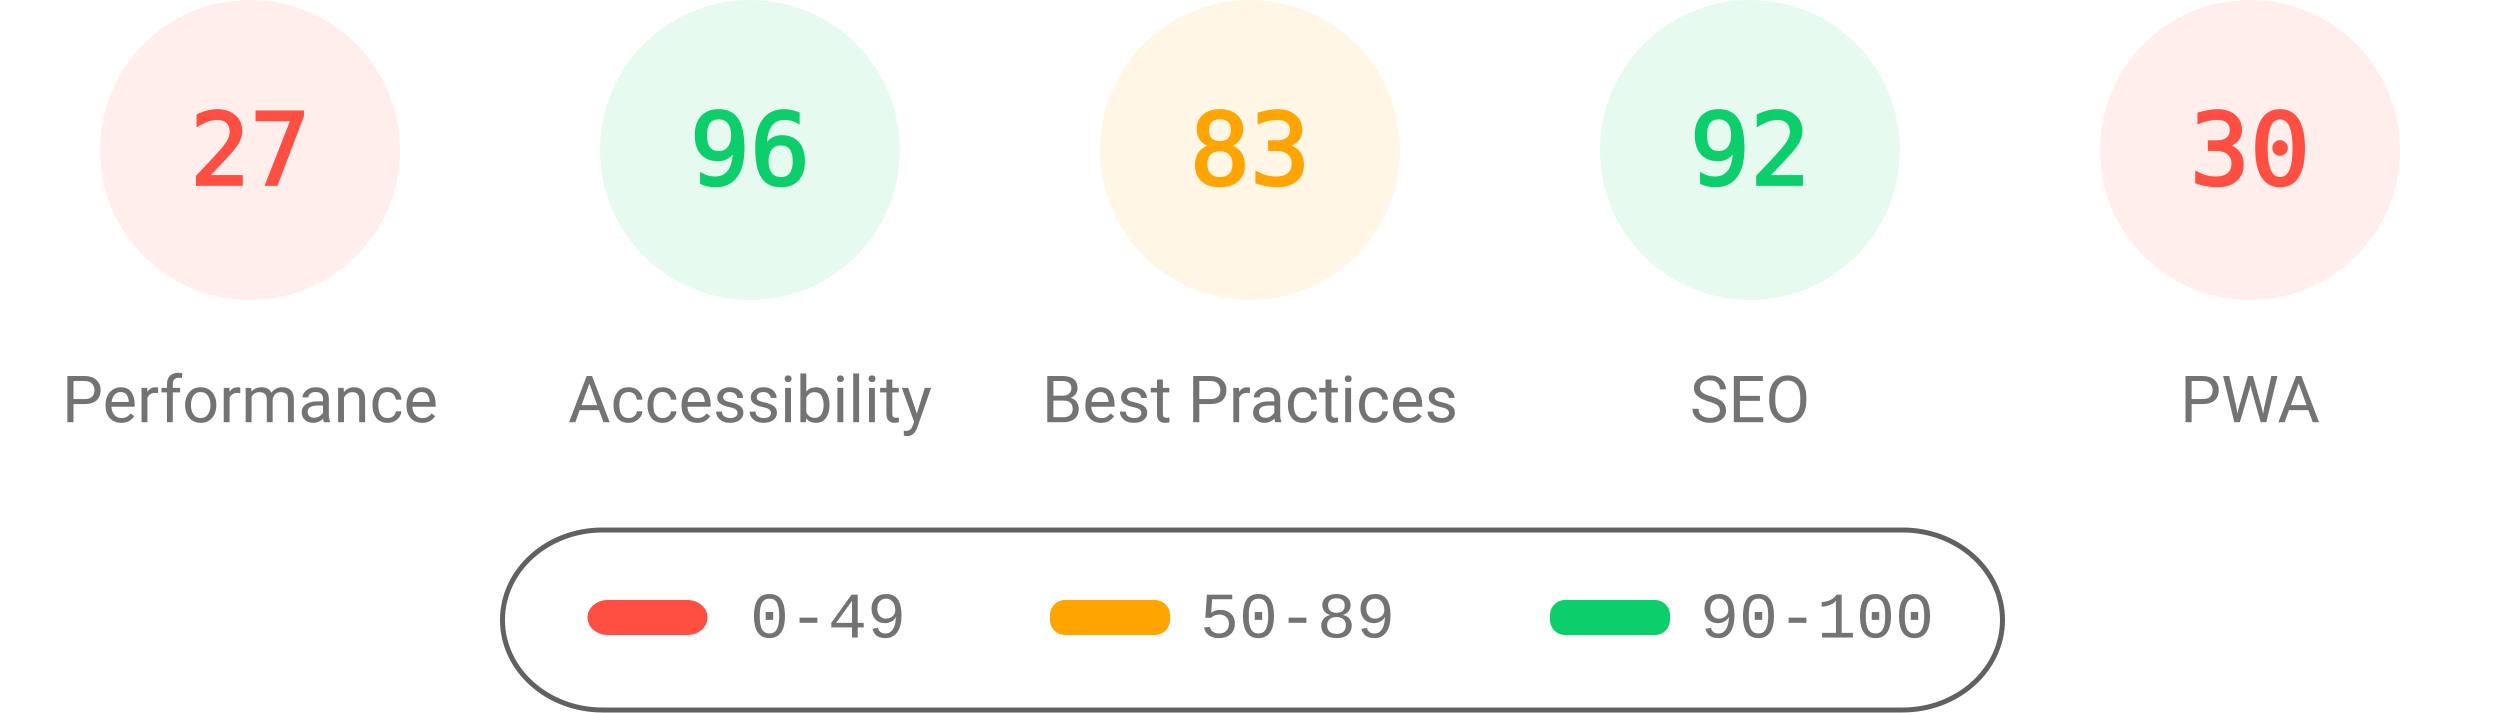
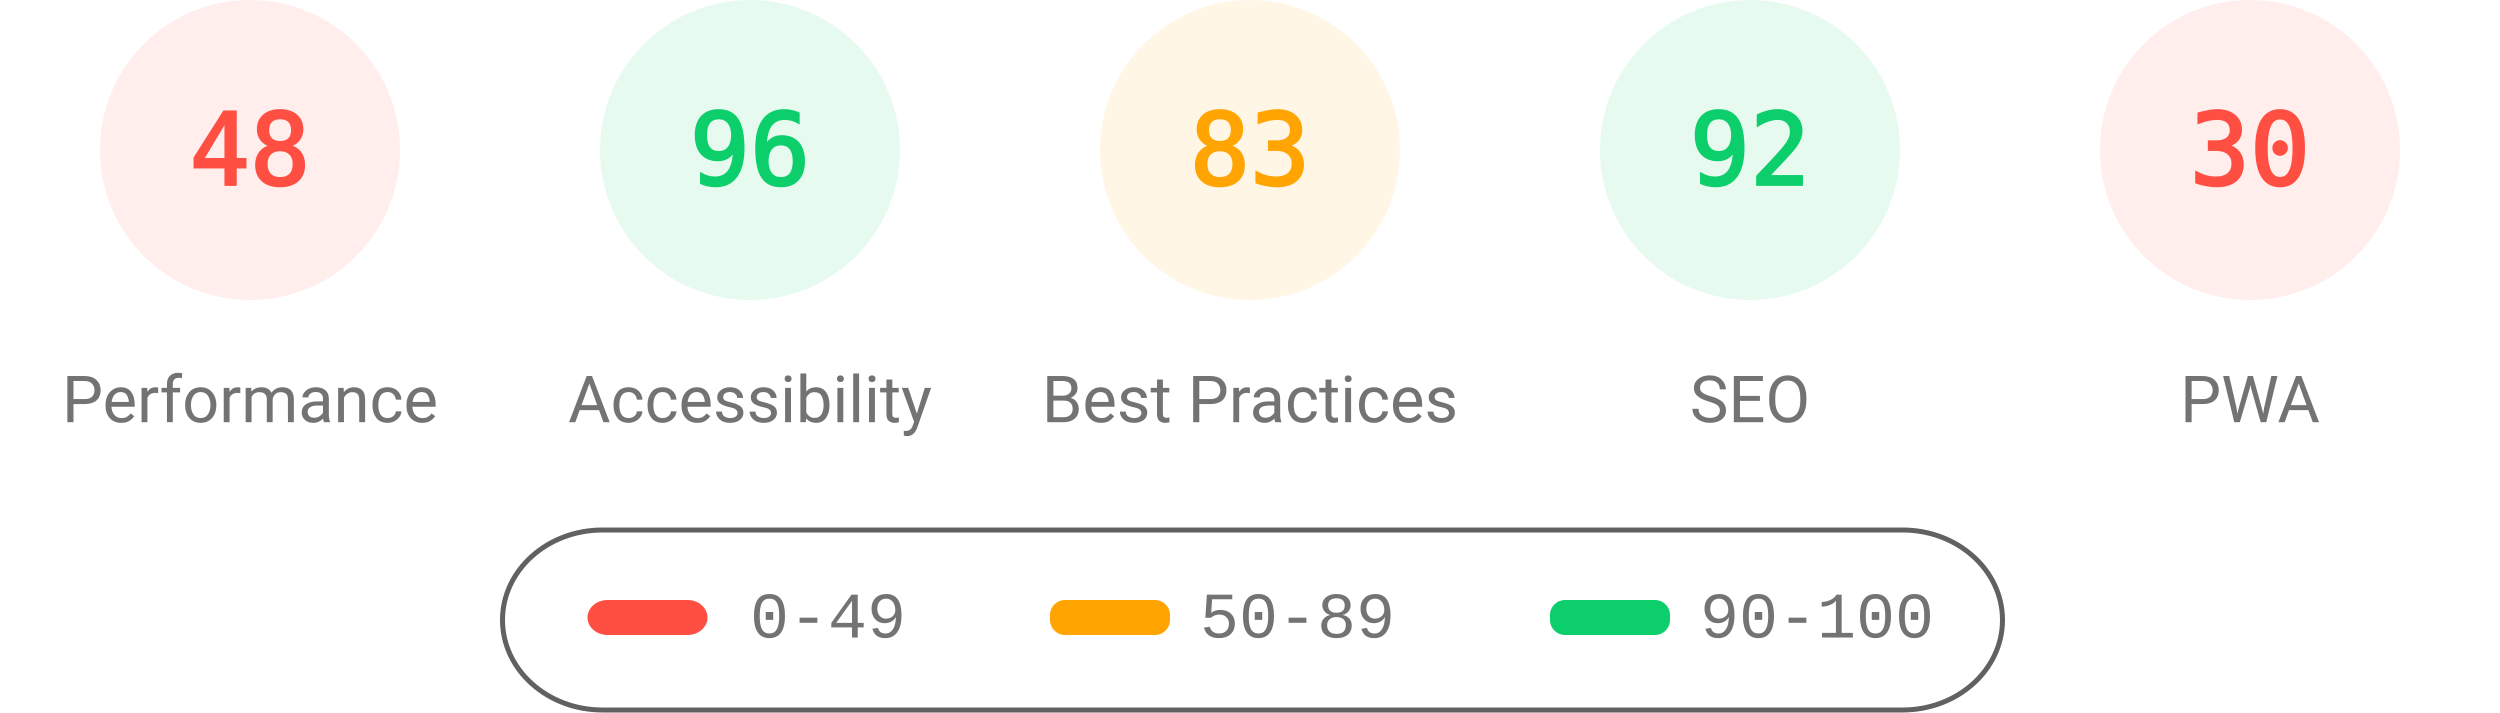
<svg xmlns="http://www.w3.org/2000/svg" fill="none" width="1000" height="285">
  <style>.gauge-base{opacity:.1}.gauge-arc{fill:none;animation-delay:250ms;stroke-linecap:round;transform:rotate(-90deg);transform-origin:100px 60px;animation:load-gauge 1s ease forwards}.guage-text{font-size:40px;font-family:monospace;text-align:center}.guage-red{color:#ff4e42;fill:#ff4e42;stroke:#ff4e42}.guage-orange{color:#ffa400;fill:#ffa400;stroke:#ffa400}.guage-green{color:#0cce6b;fill:#0cce6b;stroke:#0cce6b}.guage-undefined{color:#5c5c5c;fill:#5c5c5c;stroke:#5c5c5c}.guage-title{color:#737373;fill:#737373;stroke:none;font-size:26px;line-height:26px;font-family:Roboto,Halvetica,Arial,sans-serif}@keyframes load-gauge{from{stroke-dasharray:0 352.858}}</style>
  <svg class="guage-div guage-perf guage-red" viewBox="0 0 200 200" width="200" height="200">
    <circle class="gauge-base" r="56" cx="100" cy="60" stroke-width="8" />
-     <circle class="gauge-arc guage-arc-1" r="56" cx="100" cy="60" stroke-width="8" style="stroke-dasharray:95.002,351.858" />
-     <text class="guage-text" x="100" y="60" alignment-baseline="central" dominant-baseline="central" text-anchor="middle">27</text>
+     <circle class="gauge-arc guage-arc-1" r="56" cx="100" cy="60" stroke-width="8" style="stroke-dasharray:168.892,351.858" />
+     <text class="guage-text" x="100" y="60" alignment-baseline="central" dominant-baseline="central" text-anchor="middle">48</text>
    <text class="guage-title" x="100" y="160" alignment-baseline="central" dominant-baseline="central" text-anchor="middle">Performance</text>
  </svg>
  <svg class="guage-div guage-acc guage-green" viewBox="0 0 200 200" width="200" height="200" x="200">
    <circle class="gauge-base" r="56" cx="100" cy="60" stroke-width="8" />
    <circle class="gauge-arc guage-arc-2" r="56" cx="100" cy="60" stroke-width="8" style="stroke-dasharray:337.784,351.858" />
    <text class="guage-text" x="100" y="60" alignment-baseline="central" dominant-baseline="central" text-anchor="middle">96</text>
    <text class="guage-title" x="100" y="160" alignment-baseline="central" dominant-baseline="central" text-anchor="middle">Accessibility</text>
  </svg>
  <svg class="guage-div guage-best guage-orange" viewBox="0 0 200 200" width="200" height="200" x="400">
    <circle class="gauge-base" r="56" cx="100" cy="60" stroke-width="8" />
    <circle class="gauge-arc guage-arc-3" r="56" cx="100" cy="60" stroke-width="8" style="stroke-dasharray:292.042,351.858" />
    <text class="guage-text" x="100" y="60" alignment-baseline="central" dominant-baseline="central" text-anchor="middle">83</text>
    <text class="guage-title" x="100" y="160" alignment-baseline="central" dominant-baseline="central" text-anchor="middle">Best Practices</text>
  </svg>
  <svg class="guage-div guage-seo guage-green" viewBox="0 0 200 200" width="200" height="200" x="600">
    <circle class="gauge-base" r="56" cx="100" cy="60" stroke-width="8" />
    <circle class="gauge-arc guage-arc-4" r="56" cx="100" cy="60" stroke-width="8" style="stroke-dasharray:323.709,351.858" />
    <text class="guage-text" x="100" y="60" alignment-baseline="central" dominant-baseline="central" text-anchor="middle">92</text>
    <text class="guage-title" x="100" y="160" alignment-baseline="central" dominant-baseline="central" text-anchor="middle">SEO</text>
  </svg>
  <svg class="guage-div guage-pwa guage-red" viewBox="0 0 200 200" width="200" height="200" x="800">
    <circle class="gauge-base" r="56" cx="100" cy="60" stroke-width="8" />
    <circle class="gauge-arc guage-arc-4" r="56" cx="100" cy="60" stroke-width="8" style="stroke-dasharray:105.557,351.858" />
    <text class="guage-text" x="100" y="60" alignment-baseline="central" dominant-baseline="central" text-anchor="middle">30</text>
    <text class="guage-title" x="100" y="160" alignment-baseline="central" dominant-baseline="central" text-anchor="middle">PWA</text>
  </svg>
  <svg width="604" height="76" x="200" y="210">
    <path fill="none" id="canvas_background" d="M-1-1h604v80H-1z" />
    <rect fill-opacity="0" stroke="#616161" stroke-width="2" rx="40" id="svg_2" height="72" width="600" y="2" x="1" fill="#000" />
    <rect stroke="#000" rx="8" id="svg_3" height="14" width="48" y="30" x="35" stroke-opacity="null" stroke-width="0" fill="#ff4e42" />
    <rect stroke="#000" rx="6" id="svg_4" height="14" width="48" y="30" x="220" stroke-opacity="null" stroke-width="0" fill="#ffa400" />
    <rect stroke="#000" rx="6" id="svg_5" height="14" width="48" y="30" x="420" stroke-opacity="null" stroke-width="0" fill="#0cce6b" />
    <text xml:space="preserve" text-anchor="start" font-family="'Courier New', Courier, monospace" font-size="26" id="svg_6" y="45" x="100" stroke-opacity="null" stroke-width="0" stroke="#000" fill="#737373">0-49</text>
    <text xml:space="preserve" text-anchor="start" font-family="'Courier New', Courier, monospace" font-size="26" id="svg_7" y="45" x="280" stroke-opacity="null" stroke-width="0" stroke="#000" fill="#737373">50-89</text>
    <text xml:space="preserve" text-anchor="start" font-family="'Courier New', Courier, monospace" font-size="26" id="svg_8" y="45" x="480" stroke-opacity="null" stroke-width="0" stroke="#000" fill="#737373">90-100</text>
  </svg>
</svg>
